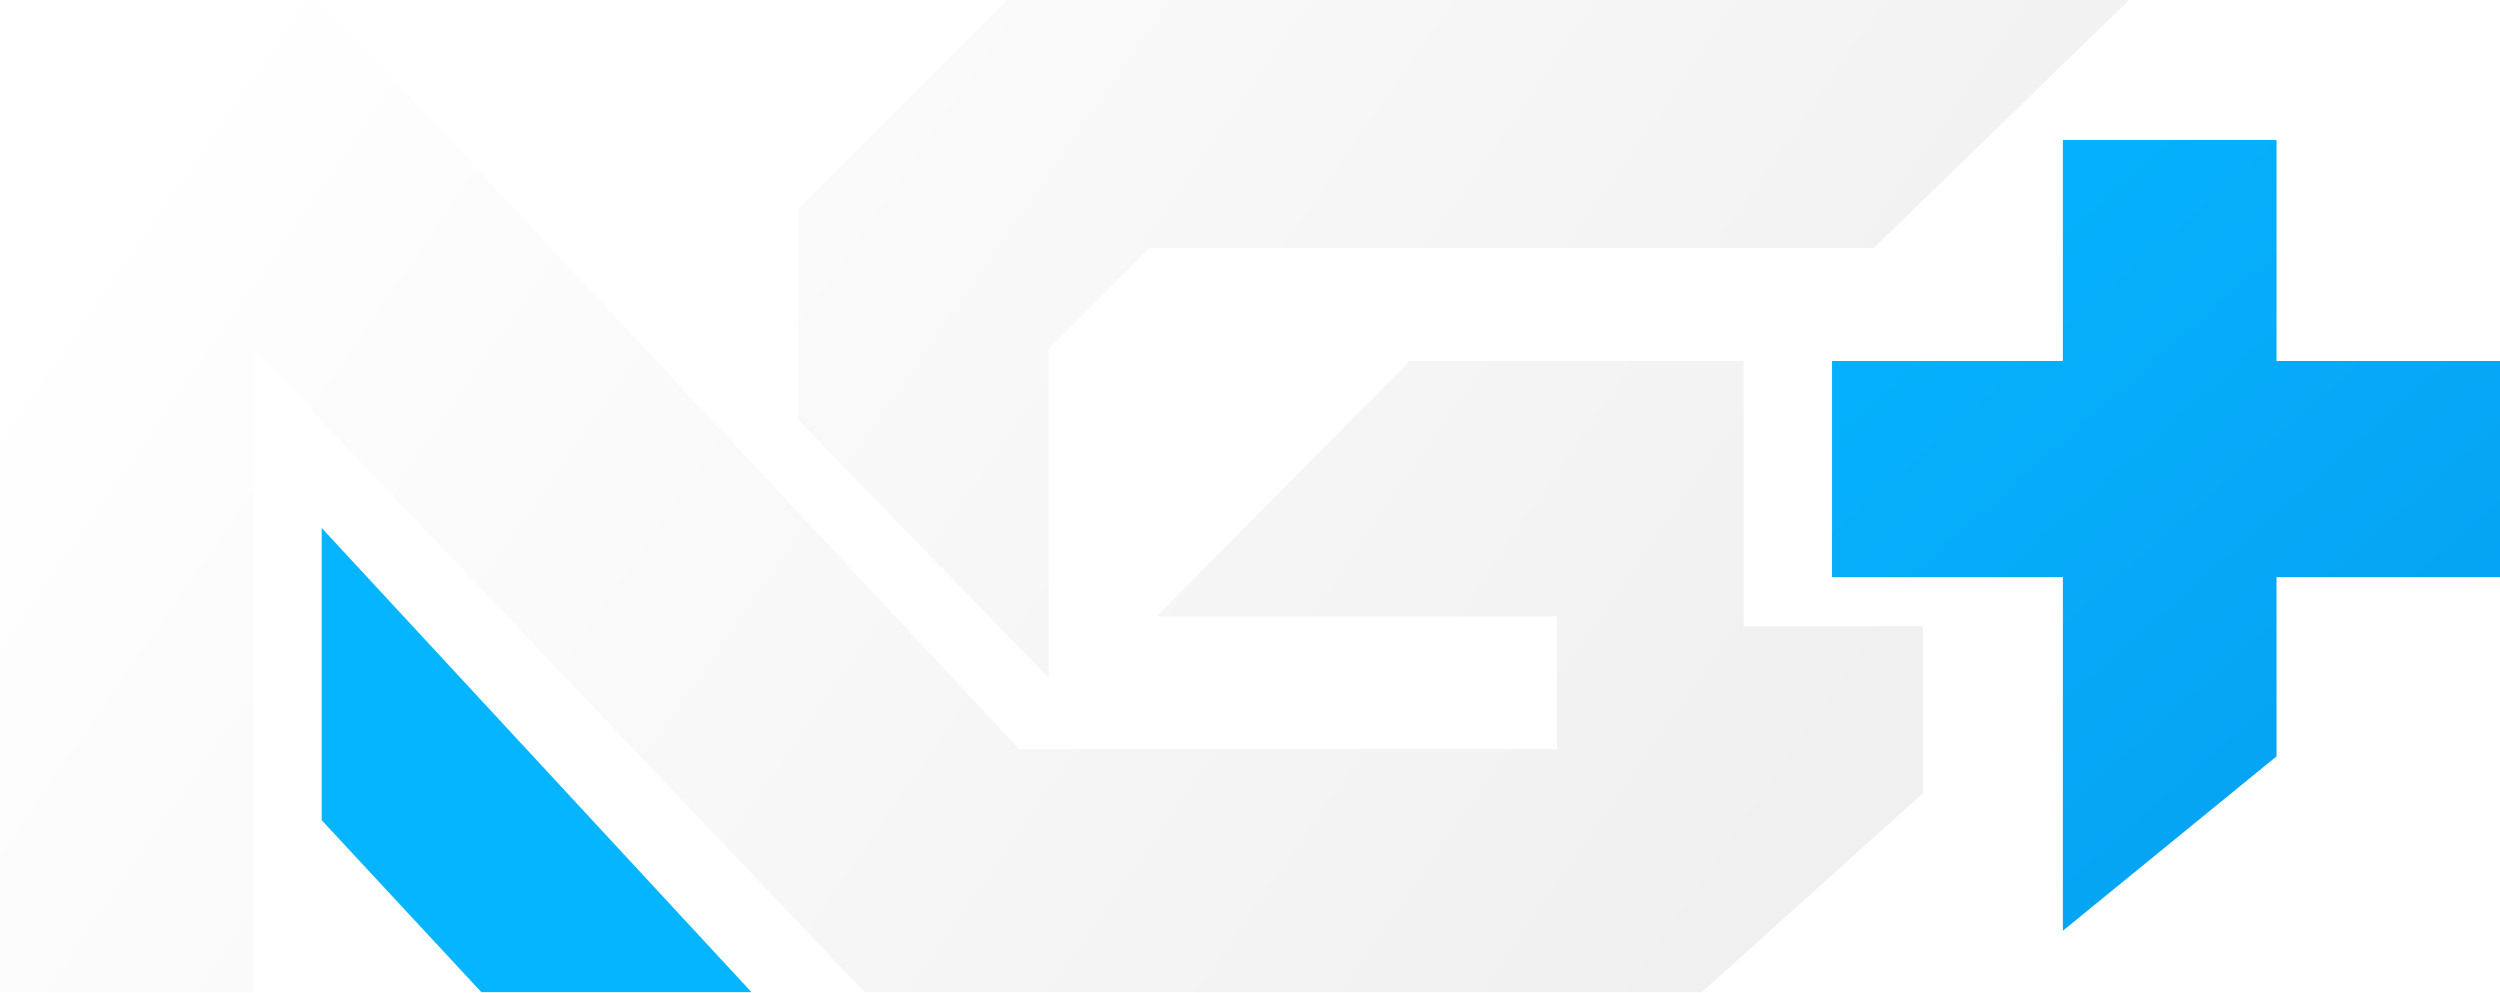
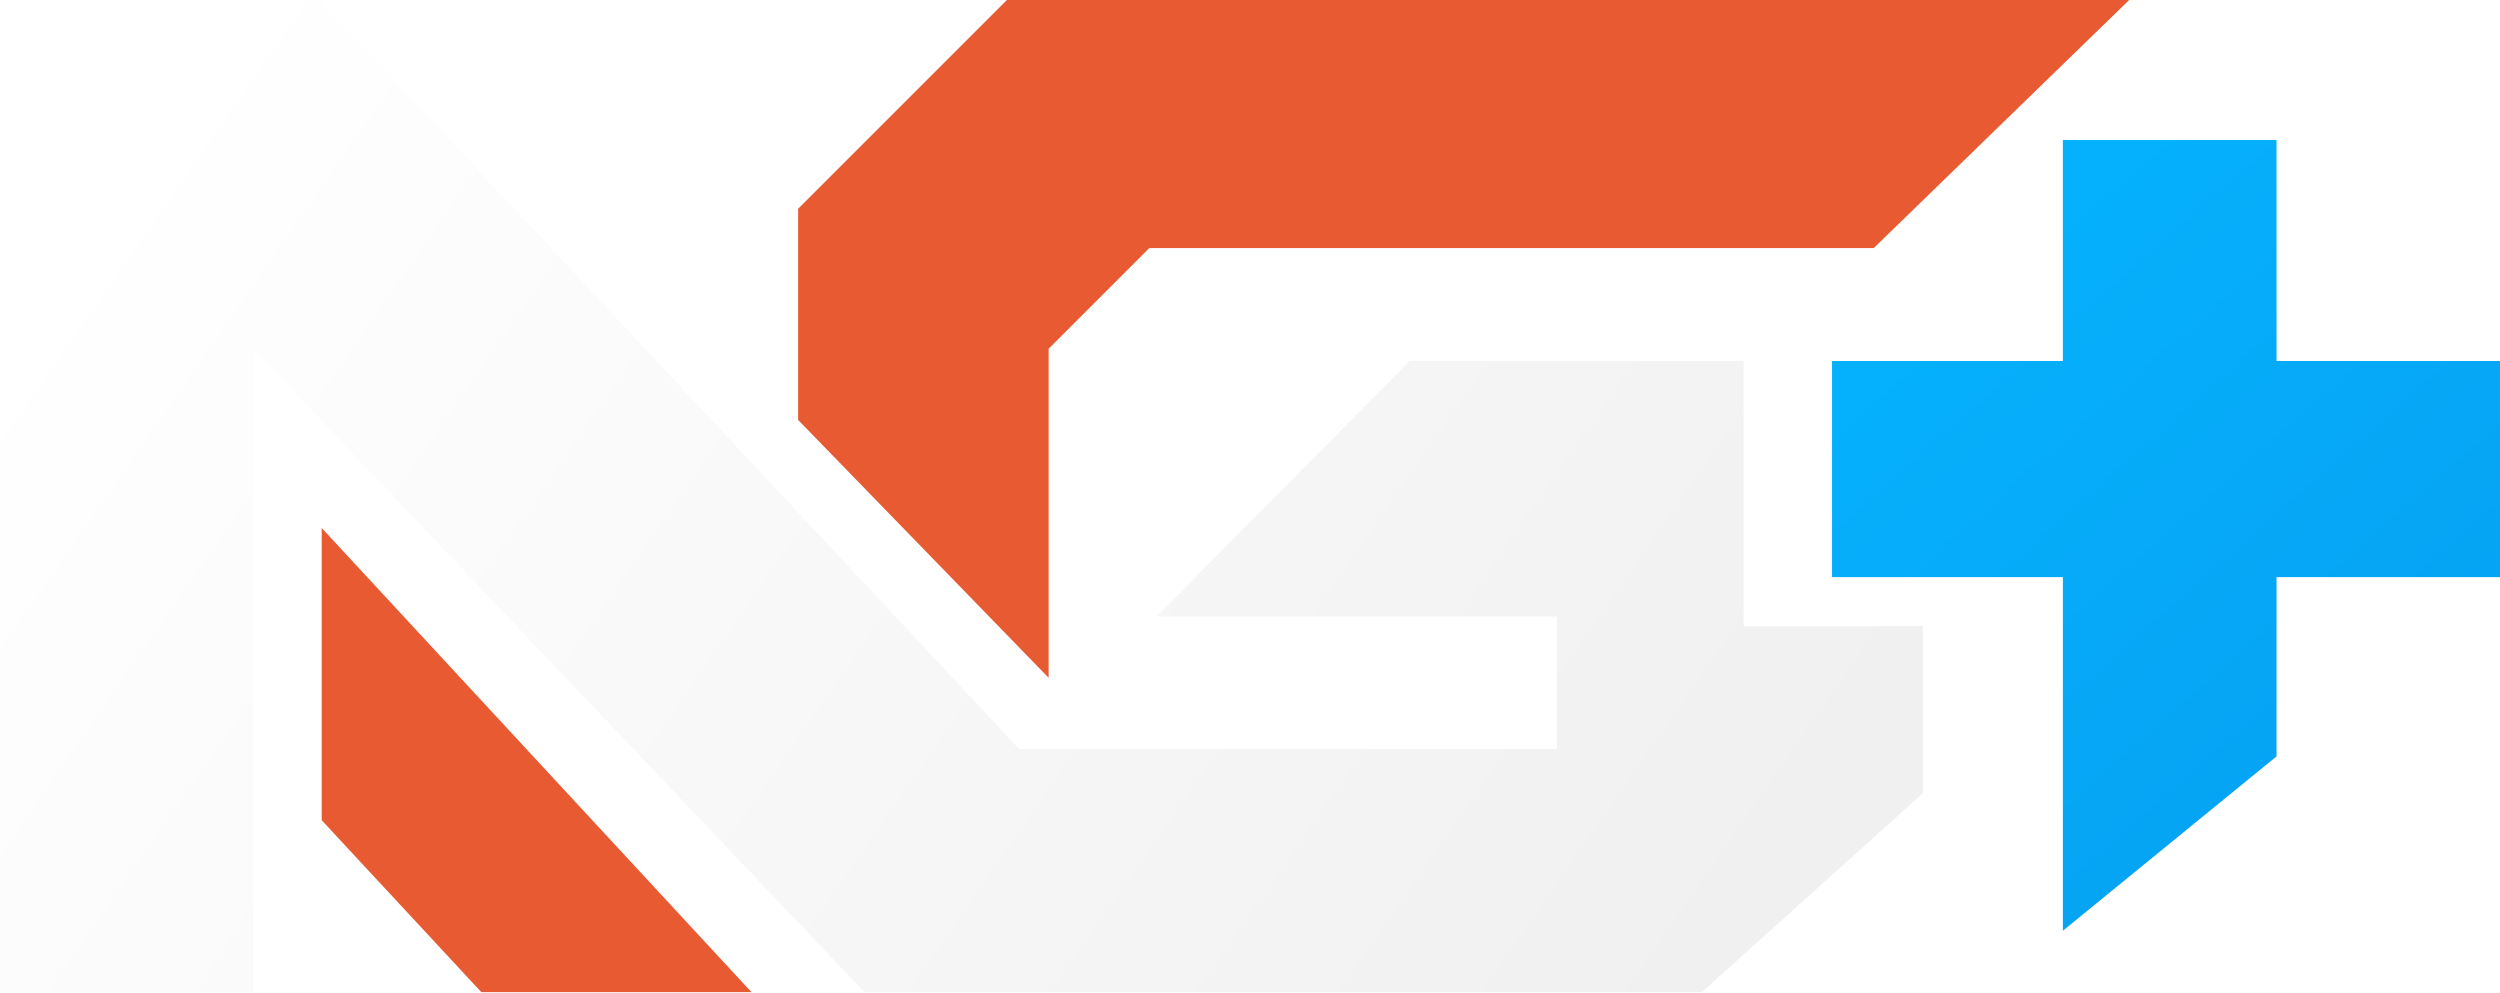
<svg xmlns="http://www.w3.org/2000/svg" width="1018" height="404" viewBox="123 426 1018 404" fill="none">
  <path d="M123 426H253L538 731H757V677H594L697 573H833V681H906V749L816 830H475L226 568V830H123V426Z" fill="url(#paint0_linear_4_2)" />
-   <path d="M254 641L429 830H319L254 760V641Z" fill="url(#paint1_linear_4_2)" />
-   <path d="M448 511L533 426H990L886 527H591L550 568V702L448 597V511Z" fill="url(#paint2_linear_4_2)" />
+   <path d="M254 641L429 830H319L254 760V641Z" fill="#E75A32" />
+   <path d="M448 511L533 426H990L886 527H591L550 568V702L448 597V511Z" fill="#E75A32" />
  <path d="M963 483H1050V573H1141V661H1050V734L963 805V661H869V573H963V483Z" fill="url(#paint3_linear_4_2)" />
  <defs>
    <linearGradient id="paint0_linear_4_2" x1="220" y1="425" x2="810" y2="835" gradientUnits="userSpaceOnUse">
-       <stop stop-color="white" />
-       <stop offset="1" stop-color="#F0F0F0" />
-     </linearGradient>
-     <linearGradient id="paint1_linear_4_2" x1="850" y1="490" x2="1150" y2="830" gradientUnits="userSpaceOnUse">
-       <stop stop-color="#05B5FF" />
-       <stop offset="1" stop-color="#079DEF" />
-     </linearGradient>
-     <linearGradient id="paint2_linear_4_2" x1="220" y1="425" x2="810" y2="835" gradientUnits="userSpaceOnUse">
      <stop stop-color="white" />
      <stop offset="1" stop-color="#F0F0F0" />
    </linearGradient>
    <linearGradient id="paint3_linear_4_2" x1="850" y1="490" x2="1150" y2="830" gradientUnits="userSpaceOnUse">
      <stop stop-color="#05B5FF" />
      <stop offset="1" stop-color="#079DEF" />
    </linearGradient>
  </defs>
</svg>
